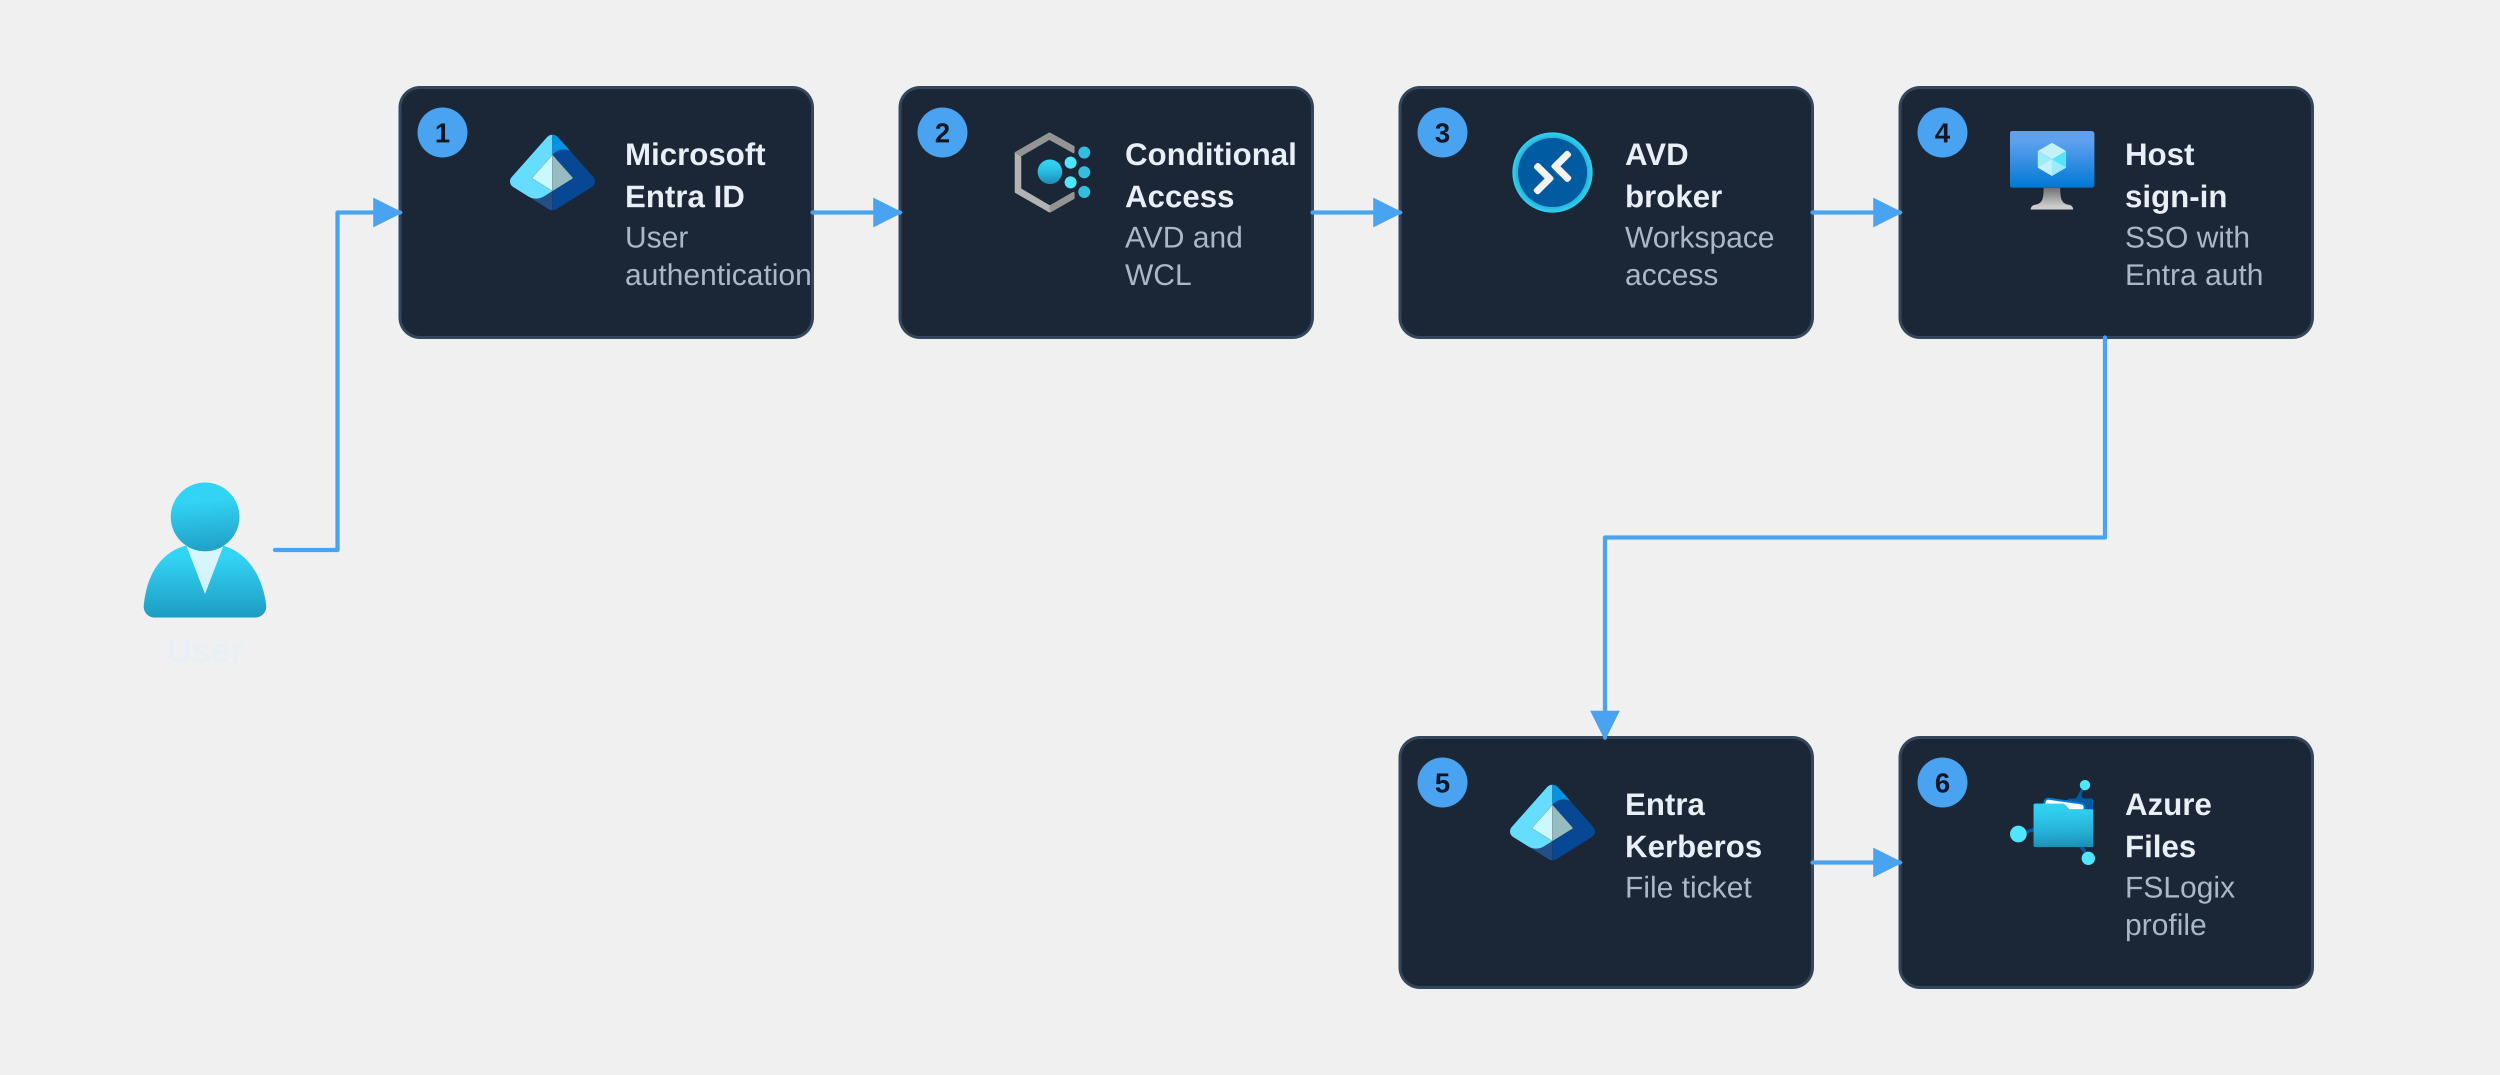
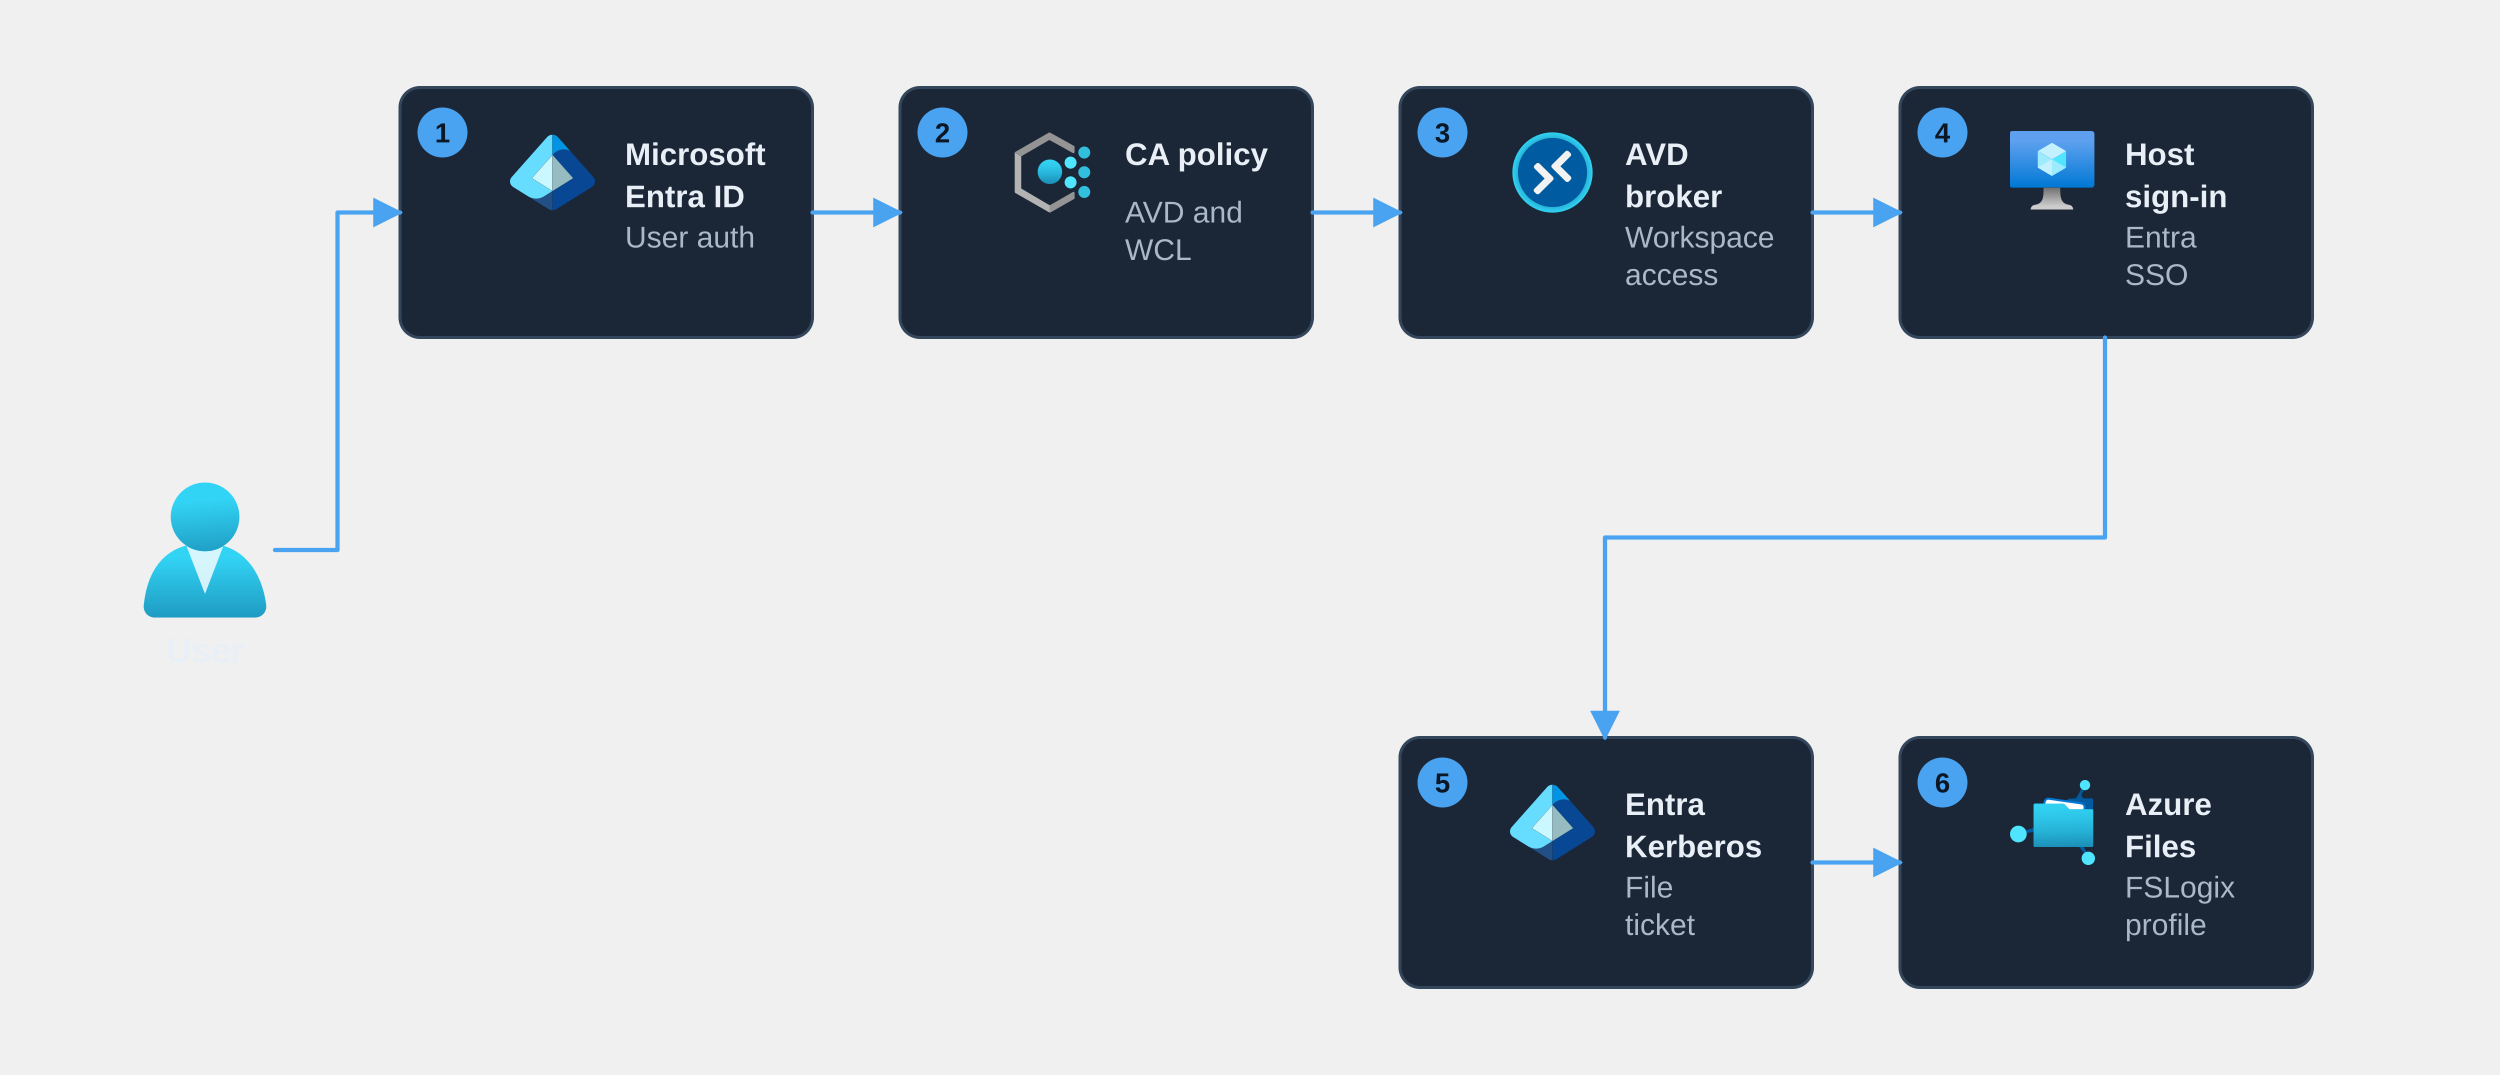
<svg xmlns="http://www.w3.org/2000/svg" viewBox="0 85 1000 430" width="1000" height="430" font-family="'Segoe UI', 'Segoe UI Variable', system-ui, -apple-system, 'Helvetica Neue', Arial, sans-serif" role="img" aria-labelledby="t d">
  <defs>
    <marker id="arrow" viewBox="0 0 10 10" refX="9" refY="5" markerWidth="7" markerHeight="7" orient="auto-start-reverse">
      <path d="M0,0 L10,5 L0,10 z" fill="#4aa3f0" />
    </marker>
    <marker id="arrow-dashed" viewBox="0 0 10 10" refX="9" refY="5" markerWidth="7" markerHeight="7" orient="auto-start-reverse">
      <path d="M0,0 L10,5 L0,10 z" fill="#7b93b2" />
    </marker>
  </defs>
  <svg x="55" y="278" width="54" height="54" viewBox="0 0 18 18">
    <defs>
      <linearGradient id="i1-be92901b-ec33-4c65-adf1-9b0eed06d677" x1="9" y1="6.88" x2="9" y2="20.45" gradientUnits="userSpaceOnUse">
        <stop offset="0.22" stop-color="#32d4f5" />
        <stop offset="1" stop-color="#198ab3" />
      </linearGradient>
      <linearGradient id="i1-b46fc246-25d8-4398-8779-1042e8cacae7" x1="8.61" y1="-0.4" x2="9.6" y2="11.92" gradientUnits="userSpaceOnUse">
        <stop offset="0.22" stop-color="#32d4f5" />
        <stop offset="1" stop-color="#198ab3" />
      </linearGradient>
    </defs>
    <path d="M15.72,18a1.45,1.45,0,0,0,1.45-1.45.47.47,0,0,0,0-.17C16.59,11.81,14,8.09,9,8.09S1.34,11.24.83,16.39A1.46,1.46,0,0,0,2.14,18H15.72Z" fill="url(#i1-be92901b-ec33-4c65-adf1-9b0eed06d677)" />
    <path d="M9,9.17a4.59,4.59,0,0,1-2.48-.73L9,14.86l2.44-6.38A4.53,4.53,0,0,1,9,9.17Z" fill="#fff" opacity="0.8" />
    <circle cx="9.01" cy="4.58" r="4.58" fill="url(#i1-b46fc246-25d8-4398-8779-1042e8cacae7)" />
  </svg>
  <text x="82" y="350" font-size="14" font-weight="700" fill="#e9eff6" text-anchor="middle">User</text>
  <rect x="160" y="120" width="165" height="100" rx="8" fill="#1b2636" stroke="#33465c" stroke-width="1.2" />
  <circle cx="177" cy="138" r="10" fill="#4aa3f0" />
  <text x="177" y="141.96" font-size="11" font-weight="700" fill="#0b1724" text-anchor="middle">1</text>
  <svg x="204" y="137" width="34" height="34" viewBox="0 0 18 18">
    <path d="m3.802,14.032c.388.242,1.033.511,1.715.511.621,0,1.198-.18,1.676-.487,0,0,.001,0,.002-.001l1.805-1.128v4.073c-.286,0-.574-.078-.824-.234l-4.374-2.734Z" fill="#225086" />
    <path d="m7.853,1.507L.353,9.967c-.579.654-.428,1.642.323,2.111,0,0,2.776,1.735,3.126,1.954.388.242,1.033.511,1.715.511.621,0,1.198-.18,1.676-.487,0,0,.001,0,.002-.001l1.805-1.128-4.364-2.728,4.365-4.924V1s0,0,0,0c-.424,0-.847.169-1.147.507Z" fill="#6df" />
    <polygon points="4.636 10.199 4.688 10.231 9 12.927 9.001 12.927 9.001 12.927 9.001 5.276 9 5.275 4.636 10.199" fill="#cbf8ff" />
    <path d="m17.324,12.078c.751-.469.902-1.457.323-2.111l-4.921-5.551c-.397-.185-.842-.291-1.313-.291-.925,0-1.752.399-2.302,1.026l-.109.123h0s4.364,4.924,4.364,4.924h0s0,0,0,0l-4.365,2.728v4.073c.287,0,.573-.078.823-.234l7.5-4.688Z" fill="#074793" />
    <path d="m9.001,1v4.275s.109-.123.109-.123c.55-.627,1.377-1.026,2.302-1.026.472,0,.916.107,1.313.291l-2.579-2.909c-.299-.338-.723-.507-1.146-.507Z" fill="#0294e4" />
    <polygon points="13.365 10.199 13.365 10.199 13.365 10.199 9.001 5.276 9.001 12.926 13.365 10.199" fill="#96bcc2" />
  </svg>
  <text x="250" y="151.0" font-size="12.5" font-weight="700" fill="#e9eff6" text-anchor="start">Microsoft</text>
  <text x="250" y="167.875" font-size="12.5" font-weight="700" fill="#e9eff6" text-anchor="start">Entra ID</text>
-   <text x="250" y="184.0" font-size="12" font-weight="400" fill="#aab8c7" text-anchor="start">User</text>
-   <text x="250" y="199.0" font-size="12" font-weight="400" fill="#aab8c7" text-anchor="start">authentication</text>
+   <text x="250" y="184.0" font-size="12" font-weight="400" fill="#aab8c7" text-anchor="start">User auth</text>
  <rect x="360" y="120" width="165" height="100" rx="8" fill="#1b2636" stroke="#33465c" stroke-width="1.2" />
  <circle cx="377" cy="138" r="10" fill="#4aa3f0" />
  <text x="377" y="141.96" font-size="11" font-weight="700" fill="#0b1724" text-anchor="middle">2</text>
  <svg x="404" y="137" width="34" height="34" viewBox="0 0 18 18">
    <defs>
      <linearGradient id="i3-a7f731a9-5c58-44f4-8037-3c3627e98008" x1="8.45" y1="11.47" x2="8.45" y2="6.24" gradientUnits="userSpaceOnUse">
        <stop offset="0" stop-color="#198ab3" />
        <stop offset="0.16" stop-color="#1f9ac2" />
        <stop offset="0.5" stop-color="#29bade" />
        <stop offset="0.8" stop-color="#30cdef" />
        <stop offset="1" stop-color="#32d4f5" />
      </linearGradient>
    </defs>
    <ellipse cx="8.45" cy="8.85" rx="2.6" ry="2.61" fill="url(#i3-a7f731a9-5c58-44f4-8037-3c3627e98008)" />
    <ellipse cx="15.73" cy="4.77" rx="1.27" ry="1.28" fill="#32bedd" />
    <ellipse cx="15.73" cy="8.95" rx="1.27" ry="1.28" fill="#32bedd" />
    <ellipse cx="15.73" cy="13.12" rx="1.27" ry="1.28" fill="#32bedd" />
    <ellipse cx="12.83" cy="6.91" rx="1.27" ry="1.28" fill="#50e6ff" />
    <ellipse cx="12.83" cy="11.09" rx="1.27" ry="1.28" fill="#50e6ff" />
    <path d="M2.41,5.58A.24.24,0,0,1,2.5,5.5L8.32,2.11c.08,0,5,2.78,5,2.78a.24.24,0,0,0,.36-.21V3.59a.24.24,0,0,0-.12-.21S8.4.46,8.33.5L1.11,4.64,1,4.72Z" fill="#949494" />
    <path d="M13.3,13.14,8.56,15.87a.35.35,0,0,1-.11,0v1.6a.2.2,0,0,0,.11,0l5-2.86a.24.24,0,0,0,.12-.2V13.35A.24.24,0,0,0,13.3,13.14Z" fill="#949494" />
    <path d="M8.45,15.9a.31.31,0,0,1-.13,0L2.5,12.47a.22.22,0,0,1-.12-.2V5.7a.27.27,0,0,1,0-.12L1,4.72a.28.28,0,0,0,0,.13v8.27a.24.24,0,0,0,.11.21l7.22,4.14a.24.24,0,0,0,.12,0Z" fill="#b3b3b3" />
  </svg>
-   <text x="450" y="151.0" font-size="12.5" font-weight="700" fill="#e9eff6" text-anchor="start">Conditional</text>
-   <text x="450" y="167.875" font-size="12.5" font-weight="700" fill="#e9eff6" text-anchor="start">Access</text>
-   <text x="450" y="184.0" font-size="12" font-weight="400" fill="#aab8c7" text-anchor="start">AVD and</text>
-   <text x="450" y="199.0" font-size="12" font-weight="400" fill="#aab8c7" text-anchor="start">WCL</text>
+   <text x="450" y="151.0" font-size="12.5" font-weight="700" fill="#e9eff6" text-anchor="start">CA policy</text>
+   <text x="450" y="174.0" font-size="12" font-weight="400" fill="#aab8c7" text-anchor="start">AVD and</text>
+   <text x="450" y="189.0" font-size="12" font-weight="400" fill="#aab8c7" text-anchor="start">WCL</text>
  <rect x="560" y="120" width="165" height="100" rx="8" fill="#1b2636" stroke="#33465c" stroke-width="1.2" />
  <circle cx="577" cy="138" r="10" fill="#4aa3f0" />
  <text x="577" y="141.96" font-size="11" font-weight="700" fill="#0b1724" text-anchor="middle">3</text>
  <svg x="604" y="137" width="34" height="34" viewBox="0 0 18 18">
    <defs>
      <radialGradient id="i4-e9a2b8bf-efad-4e15-89f0-635373400131" cx="9" cy="9" r="8.5" gradientUnits="userSpaceOnUse">
        <stop offset="0" stop-color="#198ab3" />
        <stop offset="0.382" stop-color="#1a8cb5" />
        <stop offset="0.576" stop-color="#1c94bc" />
        <stop offset="0.727" stop-color="#21a1c8" />
        <stop offset="0.856" stop-color="#27b4d8" />
        <stop offset="0.97" stop-color="#2fccee" />
        <stop offset="1" stop-color="#32d4f5" />
      </radialGradient>
    </defs>
    <g id="i4-faeec9e4-44b9-413a-8332-867d334dcda2">
      <g>
        <circle cx="9" cy="9" r="8.5" fill="url(#i4-e9a2b8bf-efad-4e15-89f0-635373400131)" />
        <circle cx="9" cy="9" r="7.321" fill="#005ba1" />
      </g>
      <g>
        <path d="M9.1,9.937,6.266,7.125a.507.507,0,0,0-.709,0L5.2,7.48a.469.469,0,0,0-.143.337.476.476,0,0,0,.141.339l2.132,2.122L5.152,12.441a.473.473,0,0,0,0,.676l.361.355a.507.507,0,0,0,.709,0L9.1,10.612a.475.475,0,0,0,.141-.338A.468.468,0,0,0,9.1,9.937Z" fill="#f2f2f2" />
        <path d="M8.755,7.678a.475.475,0,0,0,.141.338l2.88,2.859a.507.507,0,0,0,.709,0l.361-.356a.469.469,0,0,0,.143-.337.475.475,0,0,0-.141-.338L10.674,7.682l2.132-2.123a.475.475,0,0,0,.141-.338.469.469,0,0,0-.143-.337l-.361-.356a.507.507,0,0,0-.709,0L8.9,7.34A.472.472,0,0,0,8.755,7.678Z" fill="#f2f2f2" />
      </g>
    </g>
  </svg>
  <text x="650" y="151.0" font-size="12.5" font-weight="700" fill="#e9eff6" text-anchor="start">AVD</text>
  <text x="650" y="167.875" font-size="12.5" font-weight="700" fill="#e9eff6" text-anchor="start">broker</text>
  <text x="650" y="184.0" font-size="12" font-weight="400" fill="#aab8c7" text-anchor="start">Workspace</text>
  <text x="650" y="199.0" font-size="12" font-weight="400" fill="#aab8c7" text-anchor="start">access</text>
  <rect x="760" y="120" width="165" height="100" rx="8" fill="#1b2636" stroke="#33465c" stroke-width="1.2" />
  <circle cx="777" cy="138" r="10" fill="#4aa3f0" />
  <text x="777" y="141.96" font-size="11" font-weight="700" fill="#0b1724" text-anchor="middle">4</text>
  <svg x="804" y="137" width="34" height="34" viewBox="0 0 18 18">
    <defs>
      <linearGradient id="i5-f34d9569-2bd0-4002-8f16-3d01d8106cb5" x1="8.88" y1="12.21" x2="8.88" y2="0.21" gradientUnits="userSpaceOnUse">
        <stop offset="0" stop-color="#0078d4" />
        <stop offset="0.82" stop-color="#5ea0ef" />
      </linearGradient>
      <linearGradient id="i5-bdb45a0b-eb58-4970-a60a-fb2ce314f866" x1="8.88" y1="16.84" x2="8.88" y2="12.21" gradientUnits="userSpaceOnUse">
        <stop offset="0.15" stop-color="#ccc" />
        <stop offset="1" stop-color="#707070" />
      </linearGradient>
    </defs>
    <rect x="-0.12" y="0.21" width="18" height="12" rx="0.6" fill="url(#i5-f34d9569-2bd0-4002-8f16-3d01d8106cb5)" />
    <polygon points="11.88 4.46 11.88 7.95 8.88 9.71 8.88 6.21 11.88 4.46" fill="#50e6ff" />
    <polygon points="11.88 4.46 8.88 6.22 5.88 4.46 8.88 2.71 11.88 4.46" fill="#c3f1ff" />
    <polygon points="8.88 6.22 8.88 9.71 5.88 7.95 5.88 4.46 8.88 6.22" fill="#9cebff" />
    <polygon points="5.88 7.95 8.88 6.21 8.88 9.71 5.88 7.95" fill="#c3f1ff" />
    <polygon points="11.88 7.95 8.88 6.21 8.88 9.71 11.88 7.95" fill="#9cebff" />
    <path d="M12.49,15.84c-1.78-.28-1.85-1.56-1.85-3.63H7.11c0,2.07-.06,3.35-1.84,3.63a1,1,0,0,0-.89,1h9A1,1,0,0,0,12.49,15.84Z" fill="url(#i5-bdb45a0b-eb58-4970-a60a-fb2ce314f866)" />
  </svg>
  <text x="850" y="151.0" font-size="12.5" font-weight="700" fill="#e9eff6" text-anchor="start">Host</text>
  <text x="850" y="167.875" font-size="12.5" font-weight="700" fill="#e9eff6" text-anchor="start">sign-in</text>
-   <text x="850" y="184.0" font-size="12" font-weight="400" fill="#aab8c7" text-anchor="start">SSO with</text>
-   <text x="850" y="199.0" font-size="12" font-weight="400" fill="#aab8c7" text-anchor="start">Entra auth</text>
+   <text x="850" y="184.0" font-size="12" font-weight="400" fill="#aab8c7" text-anchor="start">Entra</text>
+   <text x="850" y="199.0" font-size="12" font-weight="400" fill="#aab8c7" text-anchor="start">SSO</text>
  <rect x="560" y="380" width="165" height="100" rx="8" fill="#1b2636" stroke="#33465c" stroke-width="1.2" />
  <circle cx="577" cy="398" r="10" fill="#4aa3f0" />
  <text x="577" y="401.96" font-size="11" font-weight="700" fill="#0b1724" text-anchor="middle">5</text>
  <svg x="604" y="397" width="34" height="34" viewBox="0 0 18 18">
    <path d="m3.802,14.032c.388.242,1.033.511,1.715.511.621,0,1.198-.18,1.676-.487,0,0,.001,0,.002-.001l1.805-1.128v4.073c-.286,0-.574-.078-.824-.234l-4.374-2.734Z" fill="#225086" />
    <path d="m7.853,1.507L.353,9.967c-.579.654-.428,1.642.323,2.111,0,0,2.776,1.735,3.126,1.954.388.242,1.033.511,1.715.511.621,0,1.198-.18,1.676-.487,0,0,.001,0,.002-.001l1.805-1.128-4.364-2.728,4.365-4.924V1s0,0,0,0c-.424,0-.847.169-1.147.507Z" fill="#6df" />
    <polygon points="4.636 10.199 4.688 10.231 9 12.927 9.001 12.927 9.001 12.927 9.001 5.276 9 5.275 4.636 10.199" fill="#cbf8ff" />
    <path d="m17.324,12.078c.751-.469.902-1.457.323-2.111l-4.921-5.551c-.397-.185-.842-.291-1.313-.291-.925,0-1.752.399-2.302,1.026l-.109.123h0s4.364,4.924,4.364,4.924h0s0,0,0,0l-4.365,2.728v4.073c.287,0,.573-.078.823-.234l7.5-4.688Z" fill="#074793" />
    <path d="m9.001,1v4.275s.109-.123.109-.123c.55-.627,1.377-1.026,2.302-1.026.472,0,.916.107,1.313.291l-2.579-2.909c-.299-.338-.723-.507-1.146-.507Z" fill="#0294e4" />
    <polygon points="13.365 10.199 13.365 10.199 13.365 10.199 9.001 5.276 9.001 12.926 13.365 10.199" fill="#96bcc2" />
  </svg>
  <text x="650" y="411.0" font-size="12.5" font-weight="700" fill="#e9eff6" text-anchor="start">Entra</text>
  <text x="650" y="427.875" font-size="12.5" font-weight="700" fill="#e9eff6" text-anchor="start">Kerberos</text>
-   <text x="650" y="444.0" font-size="12" font-weight="400" fill="#aab8c7" text-anchor="start">File ticket</text>
+   <text x="650" y="444.0" font-size="12" font-weight="400" fill="#aab8c7" text-anchor="start">File</text>
+   <text x="650" y="459.0" font-size="12" font-weight="400" fill="#aab8c7" text-anchor="start">ticket</text>
  <rect x="760" y="380" width="165" height="100" rx="8" fill="#1b2636" stroke="#33465c" stroke-width="1.2" />
  <circle cx="777" cy="398" r="10" fill="#4aa3f0" />
  <text x="777" y="401.96" font-size="11" font-weight="700" fill="#0b1724" text-anchor="middle">6</text>
  <svg x="804" y="397" width="34" height="34" viewBox="0 0 18 18">
    <defs>
      <linearGradient id="i7-ba3d4428-273b-47d2-80ac-53671019b795" x1="-1267.23" y1="3.07" x2="-1267.52" y2="14.64" gradientTransform="matrix(-1, 0, 0, 1, -1256.13, 0)" gradientUnits="userSpaceOnUse">
        <stop offset="0" stop-color="#32d4f5" />
        <stop offset="0.23" stop-color="#31d0f1" />
        <stop offset="0.46" stop-color="#2cc3e6" />
        <stop offset="0.7" stop-color="#25afd4" />
        <stop offset="0.94" stop-color="#1c92ba" />
        <stop offset="1" stop-color="#198ab3" />
      </linearGradient>
    </defs>
    <g id="i7-bce83c25-9afe-4c01-b0b0-4312ccacb0c8">
      <g>
        <path d="M17.28,3.9h-.91a4.16,4.16,0,0,0-.55,0,.68.68,0,0,1-.59-1l.39-.7a1.83,1.83,0,0,0-.51-.29l-.93,1.66a.7.7,0,0,1-.6.35h-.83a.66.66,0,0,0-.32.08h0L10.86,5a.25.25,0,0,1-.16,0H5.27A.29.29,0,0,0,5,5.32v4.82l-1.75.54.13.56L5,11V13.9a.29.29,0,0,0,.29.29h9.37l1.15,1.49.49-.31-.68-1.18h1.68a.29.29,0,0,0,.3-.29V4.2A.3.3,0,0,0,17.28,3.9Z" fill="#005ba1" />
        <circle cx="15.88" cy="1.08" r="1.09" fill="#50e5ff" />
        <circle cx="16.58" cy="16.59" r="1.42" fill="#50e5ff" />
        <circle cx="1.77" cy="11.44" r="1.77" fill="#50e5ff" />
        <g>
          <path d="M15.17,4.75l-6.91-1H8.12a1,1,0,0,0-1,.87L6.86,6.31H16L16,5.9A1,1,0,0,0,15.17,4.75Z" fill="#0078d4" />
          <path d="M15.1,5.18l-6.9-1H8.11a.58.58,0,0,0-.57.5L7.3,6.31h8.22l.07-.47A.58.58,0,0,0,15.1,5.18Z" fill="#fff" />
        </g>
        <path d="M5.26,5h6.05a.33.33,0,0,1,.21.09l1,1a.29.29,0,0,0,.21.09h4.6a.3.3,0,0,1,.3.29V13.9a.3.3,0,0,1-.3.29h-12A.29.29,0,0,1,5,13.9V5.32A.3.3,0,0,1,5.26,5Z" fill="url(#i7-ba3d4428-273b-47d2-80ac-53671019b795)" />
      </g>
    </g>
  </svg>
  <text x="850" y="411.0" font-size="12.5" font-weight="700" fill="#e9eff6" text-anchor="start">Azure</text>
  <text x="850" y="427.875" font-size="12.5" font-weight="700" fill="#e9eff6" text-anchor="start">Files</text>
  <text x="850" y="444.0" font-size="12" font-weight="400" fill="#aab8c7" text-anchor="start">FSLogix</text>
  <text x="850" y="459.0" font-size="12" font-weight="400" fill="#aab8c7" text-anchor="start">profile</text>
  <path d="M110,305 L135,305 L135,170 L160,170" fill="none" stroke="#4aa3f0" stroke-width="1.7" stroke-linejoin="round" stroke-linecap="round" marker-end="url(#arrow)" />
  <path d="M325,170 L360,170" fill="none" stroke="#4aa3f0" stroke-width="1.7" stroke-linejoin="round" stroke-linecap="round" marker-end="url(#arrow)" />
  <path d="M525,170 L560,170" fill="none" stroke="#4aa3f0" stroke-width="1.7" stroke-linejoin="round" stroke-linecap="round" marker-end="url(#arrow)" />
  <path d="M725,170 L760,170" fill="none" stroke="#4aa3f0" stroke-width="1.7" stroke-linejoin="round" stroke-linecap="round" marker-end="url(#arrow)" />
  <path d="M842,220 L842,300 L642,300 L642,380" fill="none" stroke="#4aa3f0" stroke-width="1.7" stroke-linejoin="round" stroke-linecap="round" marker-end="url(#arrow)" />
  <path d="M725,430 L760,430" fill="none" stroke="#4aa3f0" stroke-width="1.7" stroke-linejoin="round" stroke-linecap="round" marker-end="url(#arrow)" />
</svg>
